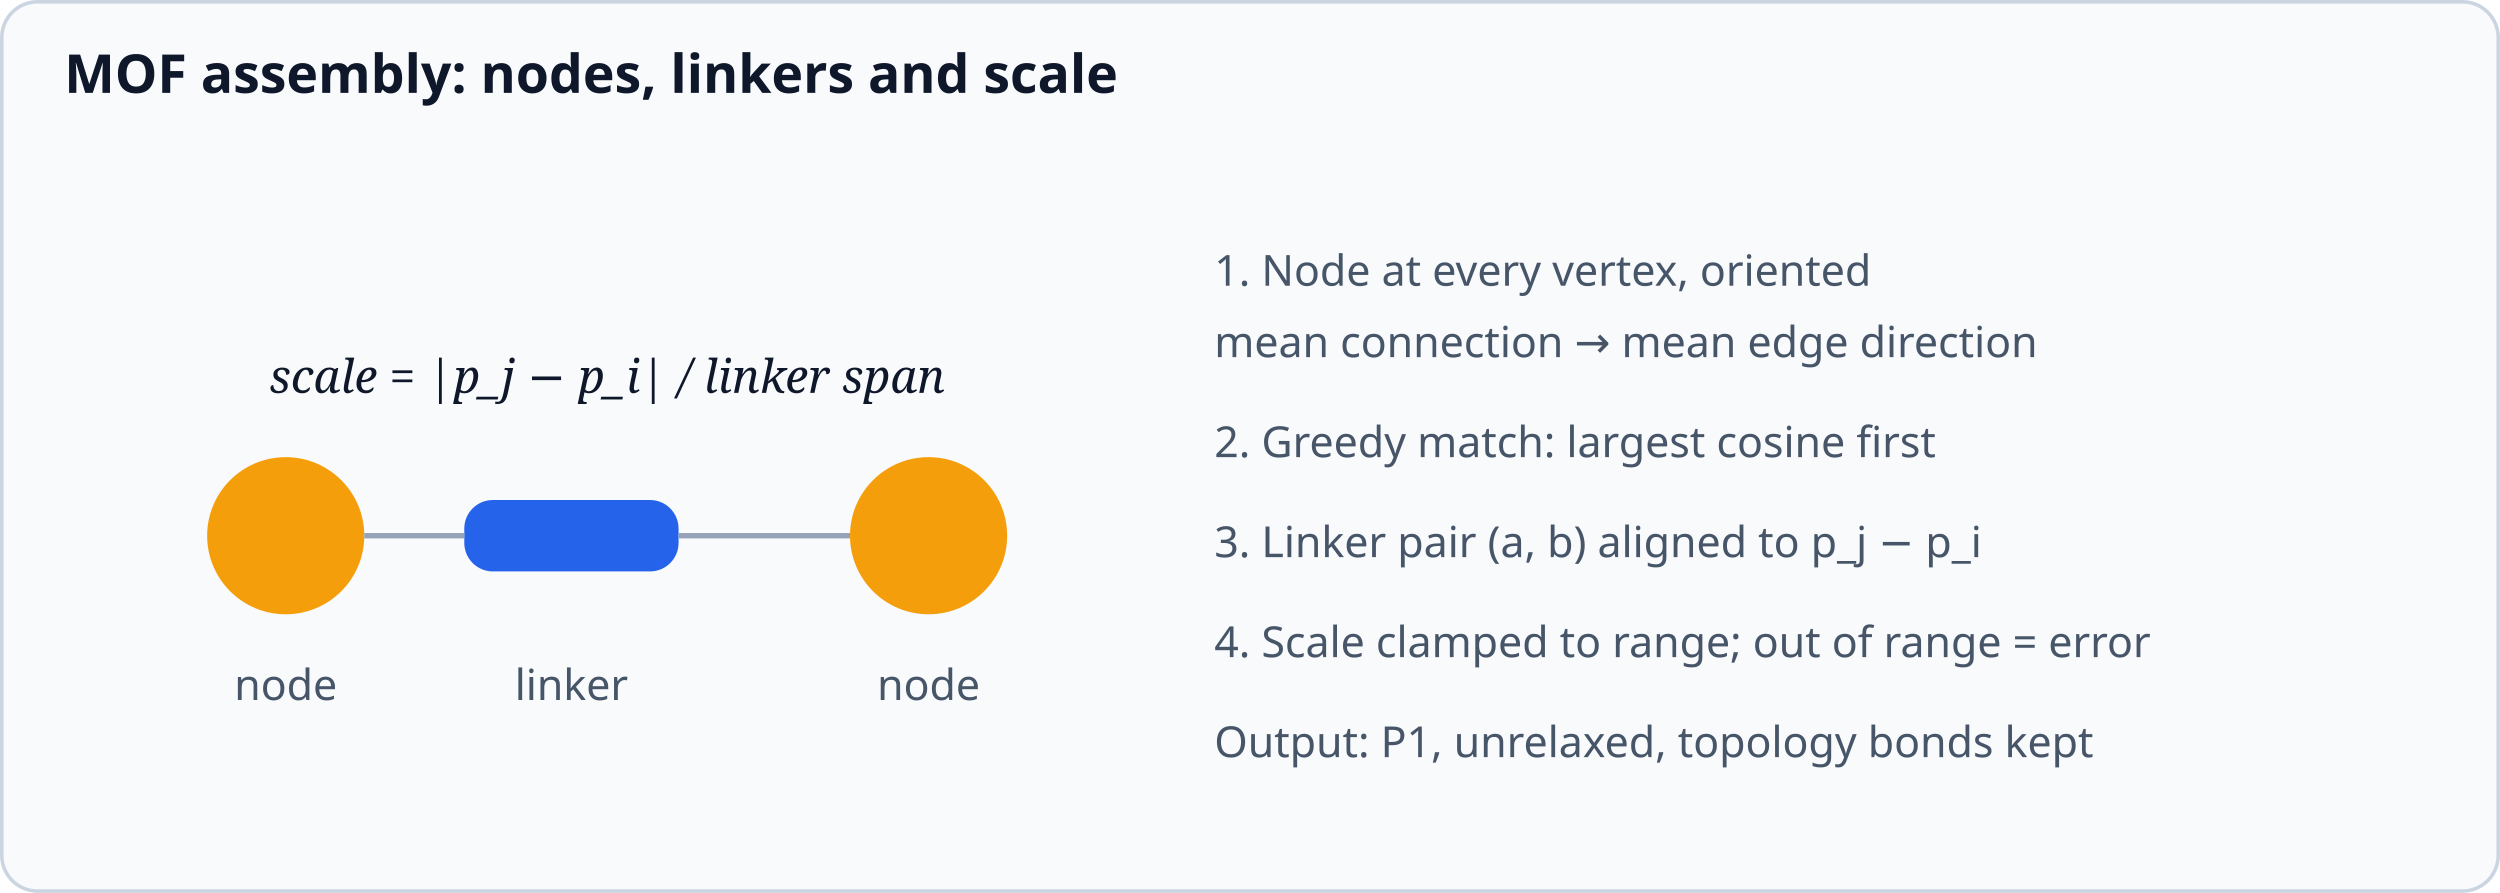
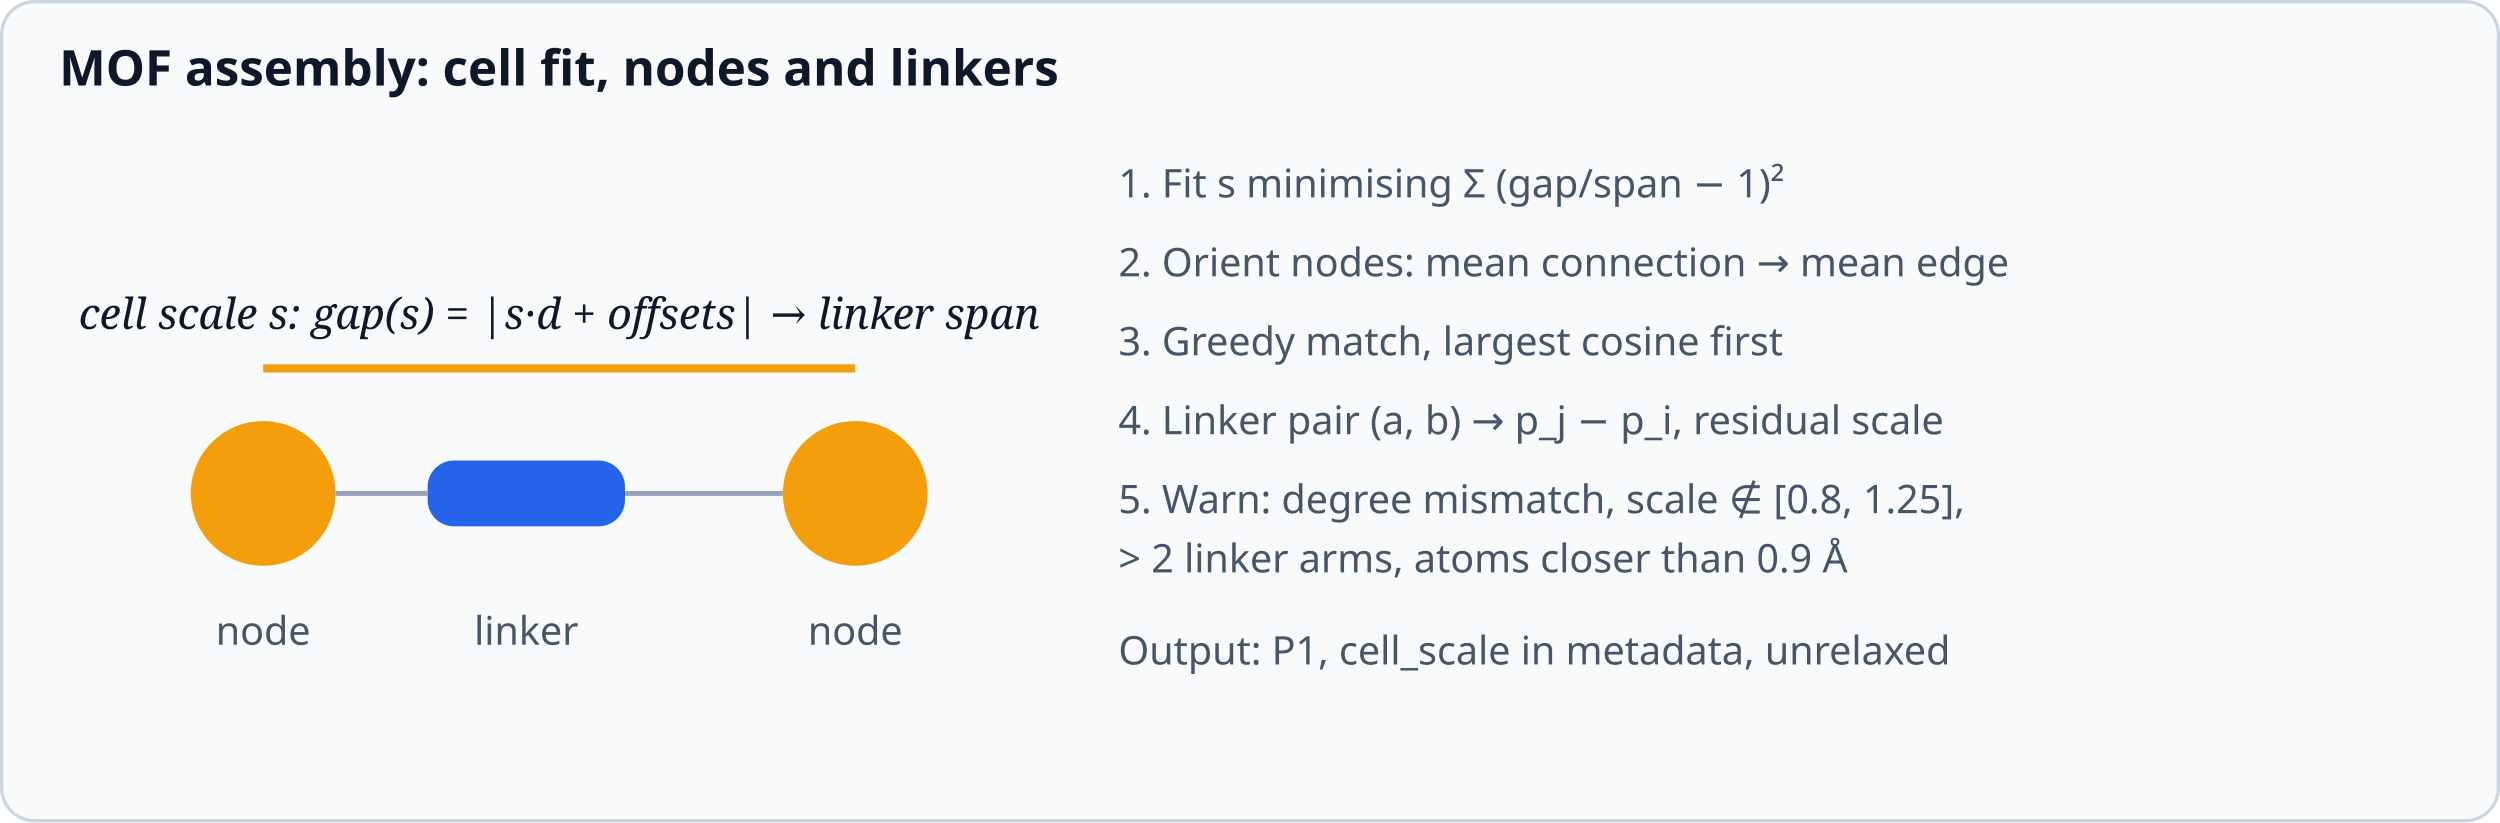
- <svg xmlns="http://www.w3.org/2000/svg" viewBox="0 0 700 250" role="img" aria-label="MOF assembly: nodes, linkers and scale">
+ <svg xmlns="http://www.w3.org/2000/svg" viewBox="0 0 760 250" role="img" aria-label="MOF assembly: cell fit, nodes and linkers">
  <style>.bg{fill:#f8fafc;stroke:#cbd5e1}.t{font:600 15px system-ui,sans-serif;fill:#0f172a}.s{font:12px system-ui,sans-serif;fill:#475569}.m{font:italic 13px Georgia,serif;fill:#0f172a}.ln{stroke:#94a3b8;stroke-width:1.5;fill:none}.bl{stroke:#2563eb;stroke-width:2.5;fill:none}.am{stroke:#f59e0b;stroke-width:2.5;fill:none}.gr{stroke:#16a34a;stroke-width:2.5;fill:none}.rd{stroke:#dc2626;stroke-width:2.5;fill:none}.dash{stroke-dasharray:5 4}.A{fill:#2563eb}.B{fill:#f59e0b}.C{fill:#16a34a}.R{fill:#dc2626}.G{fill:#cbd5e1}.f1{fill:#2563eb;fill-opacity:.12}.f2{fill:#f59e0b;fill-opacity:.2}@media (prefers-reduced-motion:reduce){*{animation:none!important}}</style>
  <style />
-   <rect class="bg" x=".5" y=".5" width="699" height="249" rx="10" />
-   <text class="t" x="18" y="26">MOF assembly: nodes, linkers and scale</text>
+   <rect class="bg" x=".5" y=".5" width="759" height="249" rx="10" />
+   <text class="t" x="18" y="26">MOF assembly: cell fit, nodes and linkers</text>
  <circle class="B" cx="80" cy="150" r="22" />
  <circle class="B" cx="260" cy="150" r="22" />
-   <rect class="A" x="130" y="140" width="60" height="20" rx="8">
-     <animate attributeName="width" values="30;60;30" dur="4s" repeatCount="indefinite" />
-     <animate attributeName="x" values="145;130;145" dur="4s" repeatCount="indefinite" />
-   </rect>
+   <rect class="A" x="130" y="140" width="60" height="20" rx="8" />
+   <line class="am" x1="80" y1="112" x2="260" y2="112">
+     <animate attributeName="x2" values="260;300;260" dur="4s" repeatCount="indefinite" />
+   </line>
  <line class="ln" x1="102" y1="150" x2="130" y2="150" />
  <line class="ln" x1="190" y1="150" x2="238" y2="150" />
  <text class="s" x="80" y="196" text-anchor="middle">node</text>
  <text class="s" x="260" y="196" text-anchor="middle">node</text>
  <text class="s" x="160" y="196" text-anchor="middle">linker</text>
-   <text class="m" x="170" y="110" text-anchor="middle">scale = |p_j − p_i| / linker span</text>
-   <text class="s" x="340" y="80" text-anchor="start">1. Node at every vertex, oriented</text>
-   <text class="s" x="340" y="100" text-anchor="start">   mean connection → mean edge direction</text>
-   <text class="s" x="340" y="128" text-anchor="start">2. Greedy match: largest cosine first</text>
-   <text class="s" x="340" y="156" text-anchor="start">3. Linker pair (a, b) aligned to p_j − p_i</text>
-   <text class="s" x="340" y="184" text-anchor="start">4. Scale clamped to range; out of range = error</text>
-   <text class="s" x="340" y="212" text-anchor="start">Output: P1, unrelaxed, topology bonds kept</text>
+   <text class="m" x="170" y="100" text-anchor="middle">cell scale s: gap(s) = |s·d + offsets| → linker span</text>
+   <text class="s" x="340" y="60" text-anchor="start">1. Fit s minimising Σ (gap/span − 1)²</text>
+   <text class="s" x="340" y="84" text-anchor="start">2. Orient nodes: mean connection → mean edge</text>
+   <text class="s" x="340" y="108" text-anchor="start">3. Greedy match, largest cosine first</text>
+   <text class="s" x="340" y="132" text-anchor="start">4. Linker pair (a, b) → p_j − p_i, residual scale</text>
+   <text class="s" x="340" y="156" text-anchor="start">5. Warn: degree mismatch, scale ∉ [0.8, 1.25],</text>
+   <text class="s" x="340" y="174" text-anchor="start">   &gt; 2 linker arms, atoms closer than 0.9 Å</text>
+   <text class="s" x="340" y="202" text-anchor="start">Output: P1, cell_scale in metadata, unrelaxed</text>
</svg>
